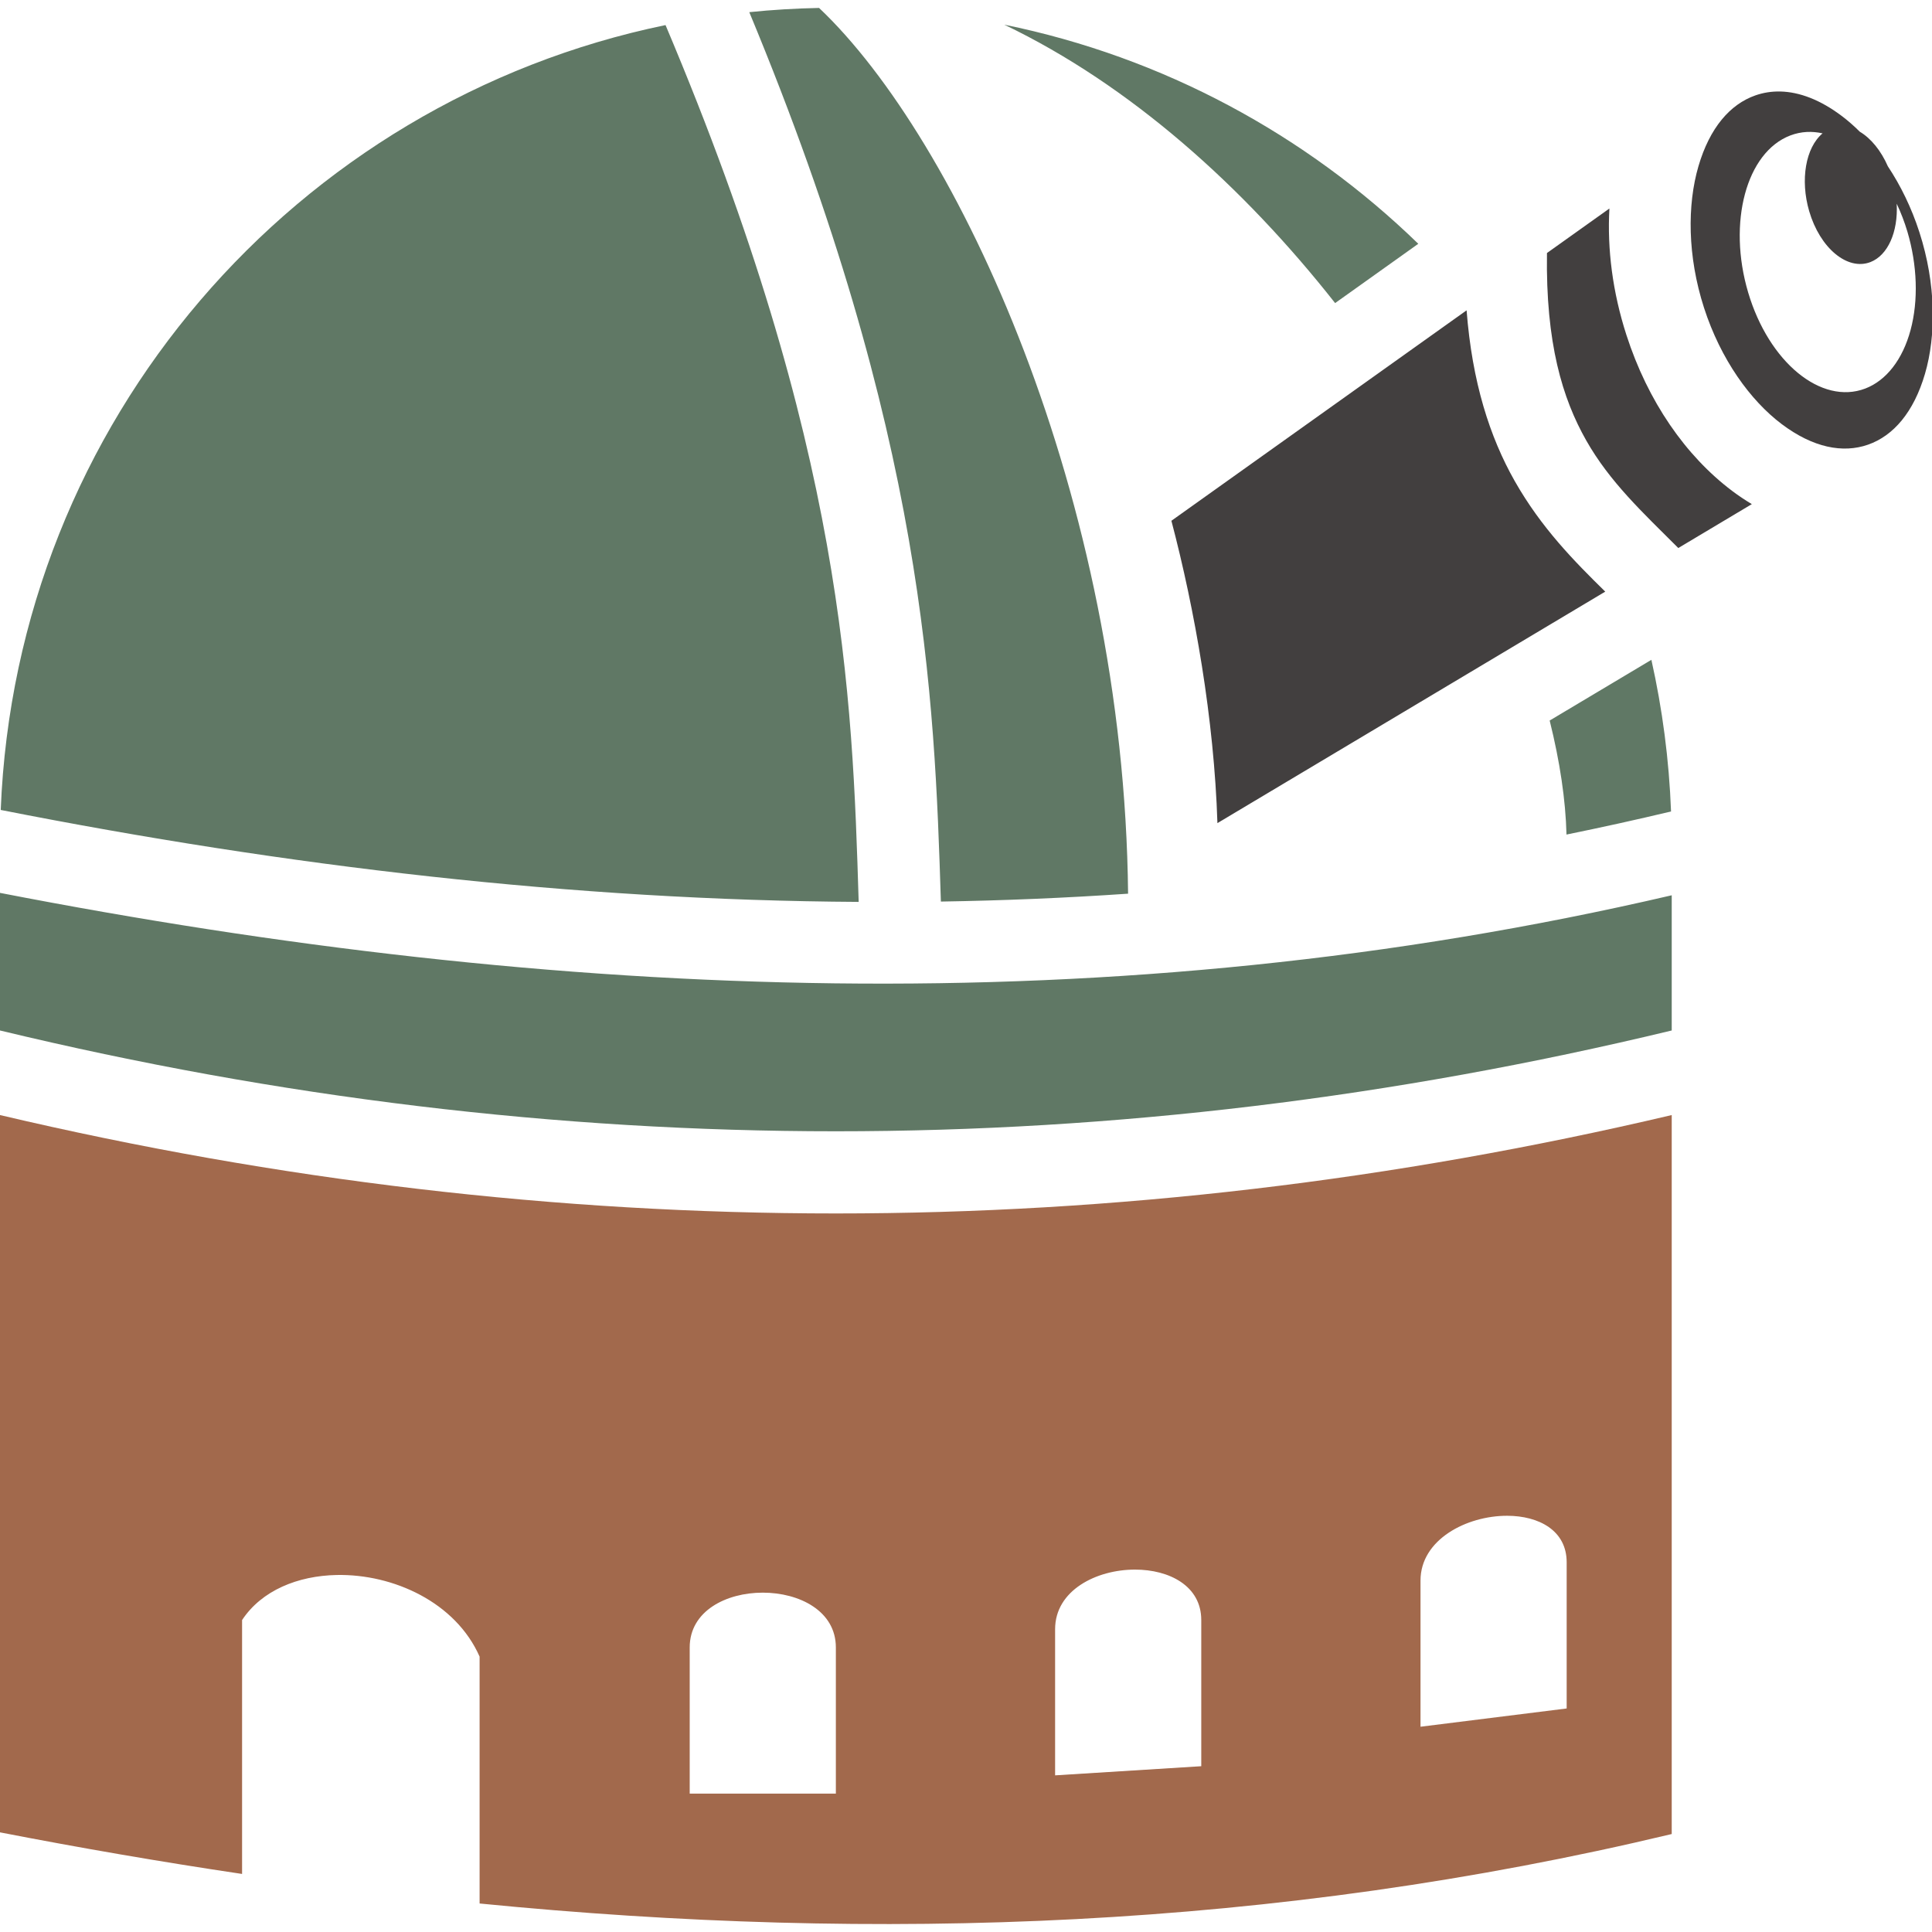
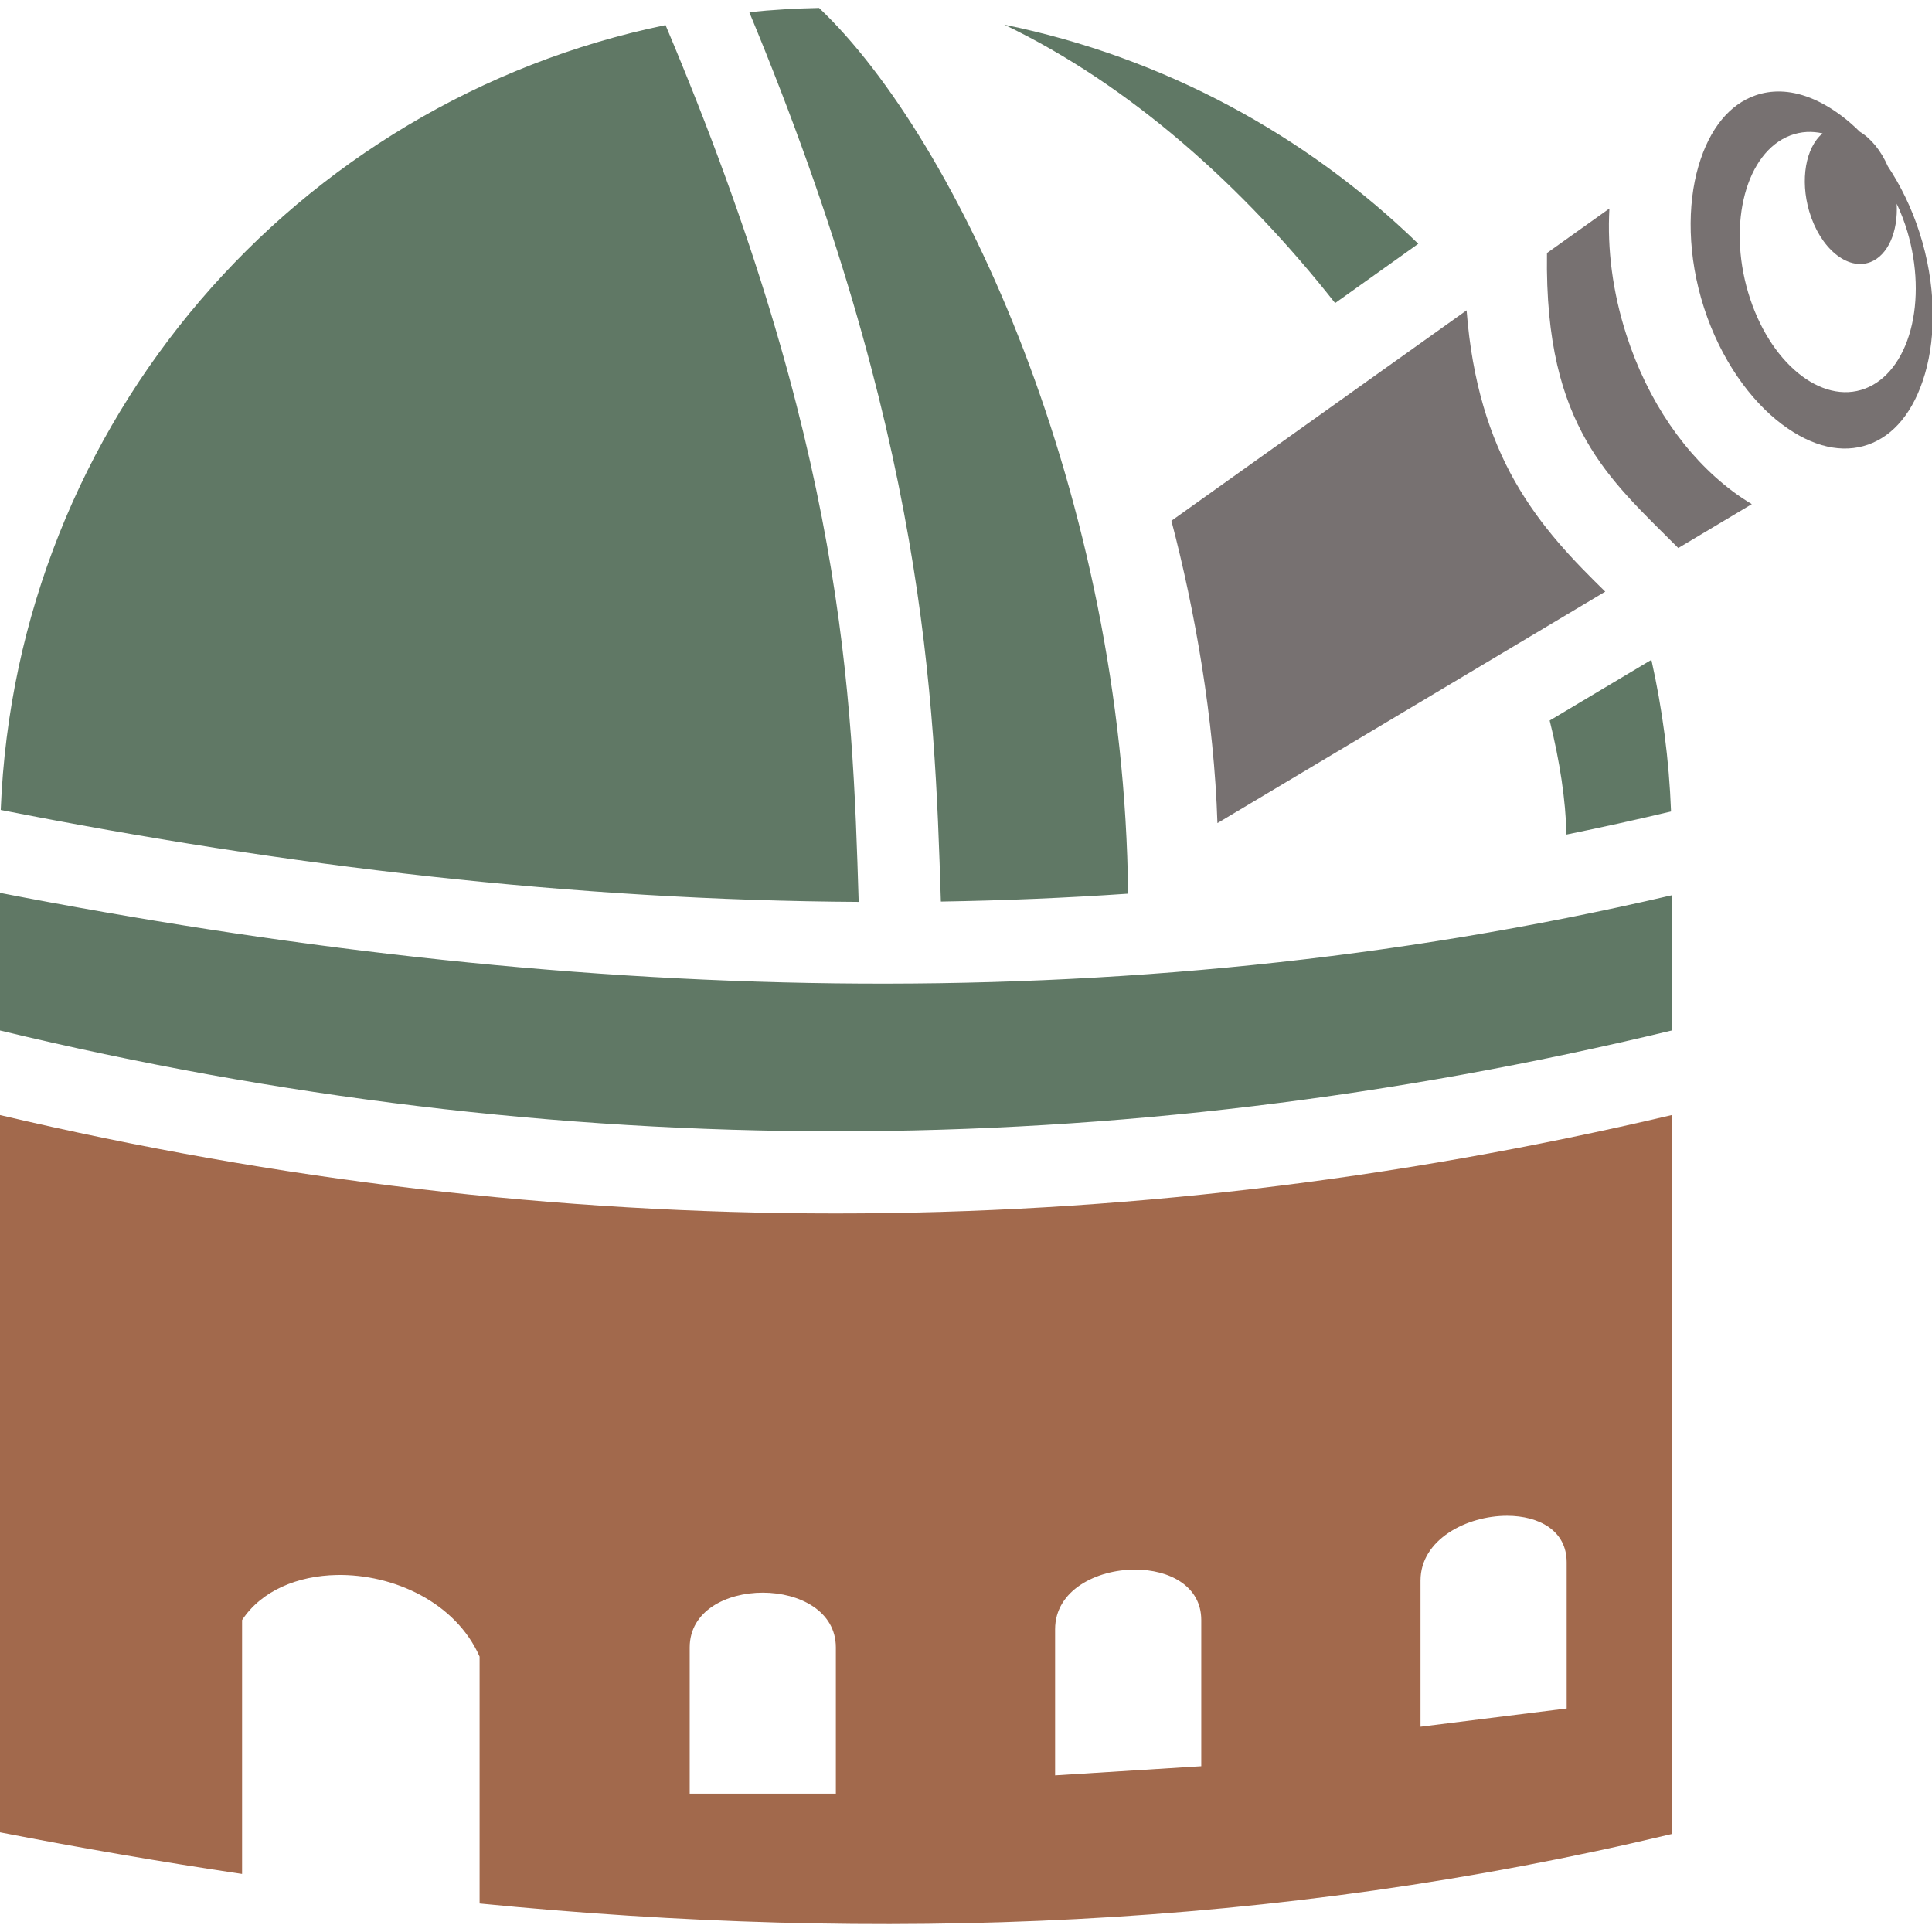
<svg xmlns="http://www.w3.org/2000/svg" id="eGoO2C60Esf1" viewBox="0 0 512 512" shape-rendering="geometricPrecision" text-rendering="geometricPrecision">
  <g transform="matrix(1.21045 0 0 1.21045-49.62845-86.32024)">
    <path d="M41,315.44v157.04c17.678,3.434,35.344,6.476,53,9.106L94,426c4.292-6.5,12.224-9.7,20.72-9.865c12.42-.244,26.045,5.99,31.28,17.865v54.055c87.183,8.608,174.138,5.576,261-15.207v-157.41c-121.928,28.724-244.072,28.724-366,0v.002Zm329.984,87.73c6.89.014,13.016,3.185,13.016,10.185v32l-32,4v-32c0-9,10.125-14.203,18.984-14.185Zm-81.486,11.783C296.968,414.955,304,418.5,304,426v32l-32,2v-32c0-8.5,9.03-13.05,17.498-13.047ZM208,420c8,0,16,4,16,12v32h-32v-32c0-8,8-12,16-12Z" fill="#a2694c" />
  </g>
  <g transform="matrix(1.21045 0 0 1.21045-49.62845-86.32024)">
    <path d="M220.324,73.05c-5.148.102-10.244.408-15.28.925c38.583,92.843,40.53,149.816,41.948,194.722c13.665-.22,27.327-.79,40.985-1.726-.867-86.935-37.327-165.248-67.653-193.92v-.001Zm40.545,3.663c27.632,13.237,52.446,35.57,72.437,60.955l18.207-12.98c-24.553-23.846-55.78-40.86-90.645-47.975h.001Zm-74.163.09C105.784,93.517,44.517,163.548,41.16,248.64C103.895,261,166.49,268.4,228.994,268.77c-1.395-45.53-3.087-99.25-42.287-191.967h-.001ZM402.548,215.771l-22.27,13.292c2.23,8.957,3.495,17.38,3.683,24.963c7.63-1.557,15.26-3.232,22.89-5.056-.43-11.366-1.9-22.46-4.304-33.2l.001.001ZM41,266.794v30.127c122.077,29.426,243.923,29.426,366,0v-29.6c-122.274,28.494-244.39,23.097-366-.527Z" fill="#607865" />
  </g>
  <g transform="matrix(1.21045 0 0 1.21045-49.62845-86.32024)">
-     <path d="M430.774,91.346c-1.904-.045-3.733.247-5.462.853-5.536,1.94-10,7.087-12.463,15.51-2.464,8.425-2.434,19.664,1.22,30.987c3.655,11.323,10.147,20.295,16.994,25.455c6.848,5.16,13.388,6.453,18.924,4.512c5.536-1.94,9.998-7.087,12.46-15.512c2.464-8.424,2.437-19.663-1.218-30.986-1.744-5.406-4.14-10.268-6.91-14.443-1.492-3.411-3.684-6.112-6.146-7.575-1.288-1.282-2.607-2.435-3.94-3.44-4.707-3.547-9.268-5.265-13.46-5.362l.001.001Zm5.805,8.857c1.132-.054,2.287.048,3.45.305-3.718,3.11-4.936,10.185-2.934,17.04c2.373,8.099,8.379,13.086,13.416,11.14c3.788-1.471,6.074-6.556,5.744-12.774.92,1.942,1.705,3.991,2.34,6.106c2.177,7.348,2.429,15.096.699,21.539s-5.3,11.056-9.924,12.821c-9.628,3.672-21.107-5.752-25.64-21.05s-.404-30.68,9.223-34.357c1.163-.444,2.378-.702,3.627-.77h-.001Zm-43.223,16.762l-13.67,9.744c-.292,19.73,3.38,31.84,8.604,41.048c5.153,9.08,12.31,15.71,20.147,23.537l16.1-9.61c-1.477-.884-2.917-1.846-4.305-2.892-10.227-7.708-18.465-19.618-23.152-34.14-3.023-9.367-4.227-18.796-3.723-27.688l-.001.001Zm-31.265,22.29l-64.63,46.073c5.126,19.47,9.352,43.4,10.077,66.193l84.907-50.68c-6.756-6.63-14-13.953-19.812-24.2-5.47-9.64-9.332-21.66-10.543-37.386h.001Z" fill="#423f3f" />
+     <path d="M430.774,91.346c-1.904-.045-3.733.247-5.462.853-5.536,1.94-10,7.087-12.463,15.51-2.464,8.425-2.434,19.664,1.22,30.987c3.655,11.323,10.147,20.295,16.994,25.455c6.848,5.16,13.388,6.453,18.924,4.512c5.536-1.94,9.998-7.087,12.46-15.512c2.464-8.424,2.437-19.663-1.218-30.986-1.744-5.406-4.14-10.268-6.91-14.443-1.492-3.411-3.684-6.112-6.146-7.575-1.288-1.282-2.607-2.435-3.94-3.44-4.707-3.547-9.268-5.265-13.46-5.362l.001.001Zm5.805,8.857c1.132-.054,2.287.048,3.45.305-3.718,3.11-4.936,10.185-2.934,17.04c2.373,8.099,8.379,13.086,13.416,11.14c3.788-1.471,6.074-6.556,5.744-12.774.92,1.942,1.705,3.991,2.34,6.106c2.177,7.348,2.429,15.096.699,21.539s-5.3,11.056-9.924,12.821c-9.628,3.672-21.107-5.752-25.64-21.05s-.404-30.68,9.223-34.357c1.163-.444,2.378-.702,3.627-.77h-.001Zm-43.223,16.762l-13.67,9.744c-.292,19.73,3.38,31.84,8.604,41.048c5.153,9.08,12.31,15.71,20.147,23.537l16.1-9.61c-1.477-.884-2.917-1.846-4.305-2.892-10.227-7.708-18.465-19.618-23.152-34.14-3.023-9.367-4.227-18.796-3.723-27.688l-.001.001Zm-31.265,22.29l-64.63,46.073c5.126,19.47,9.352,43.4,10.077,66.193l84.907-50.68c-6.756-6.63-14-13.953-19.812-24.2-5.47-9.64-9.332-21.66-10.543-37.386h.001Z" fill="#777171" />
  </g>
</svg>
